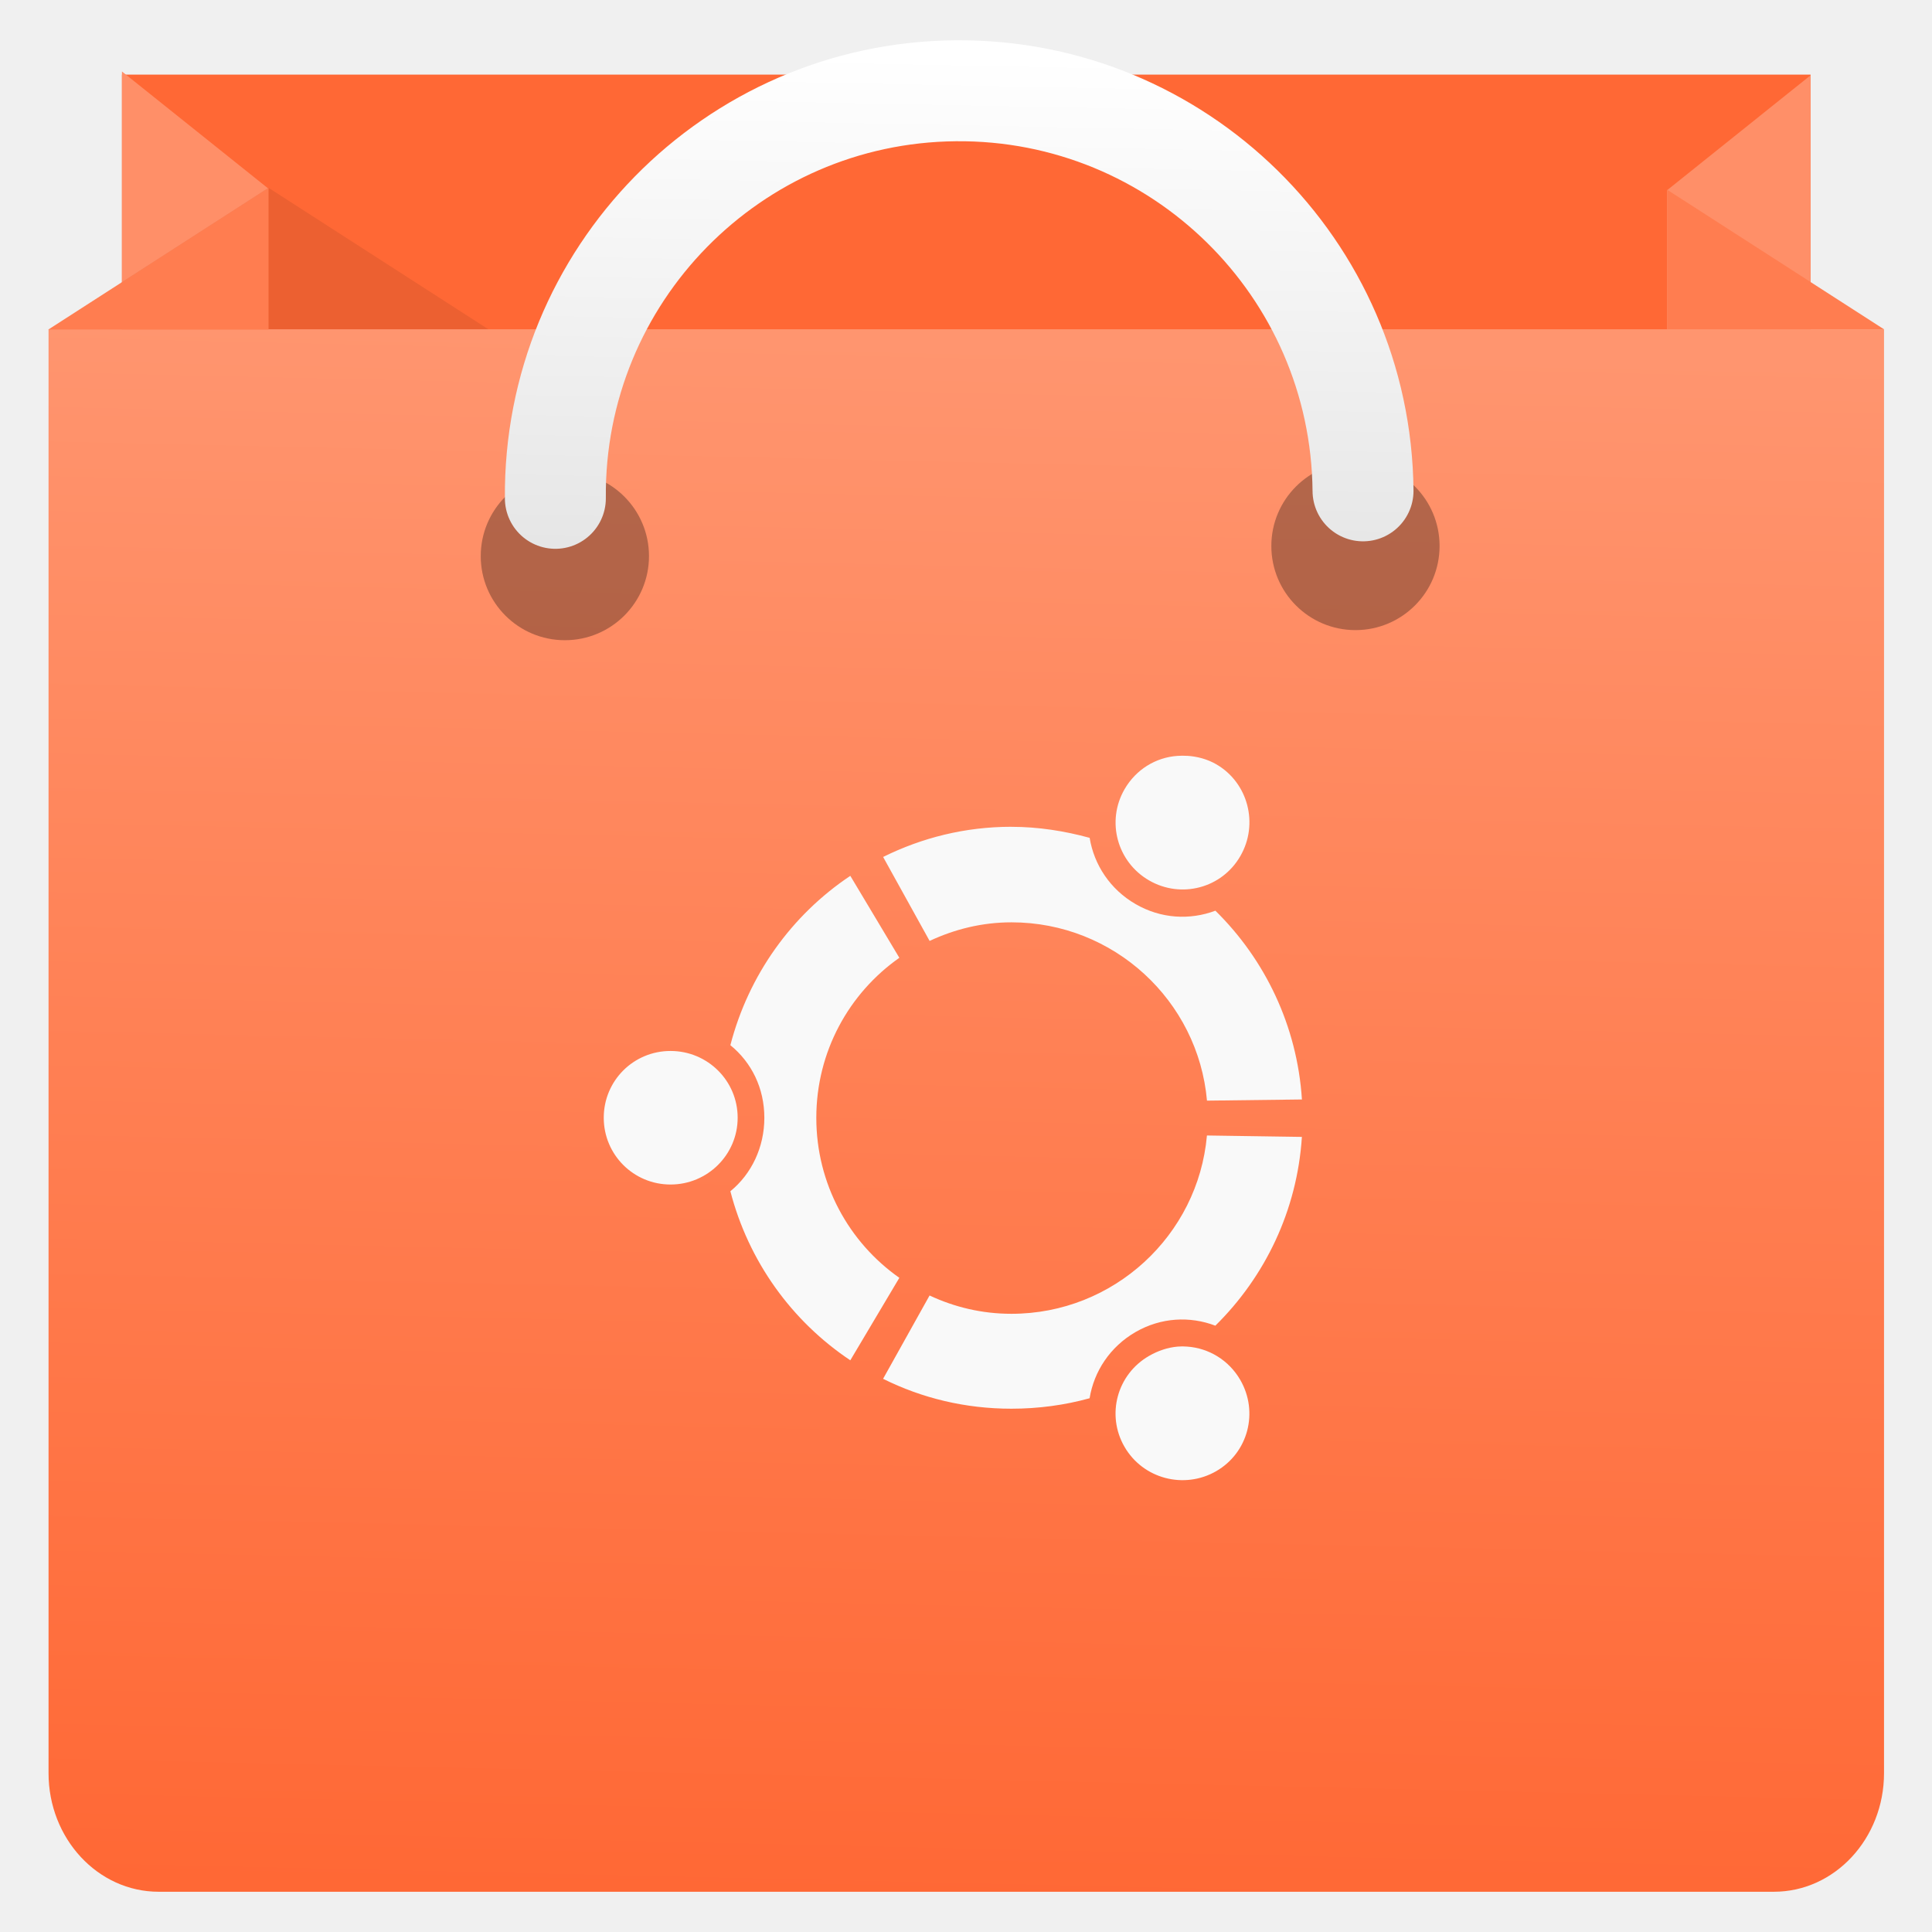
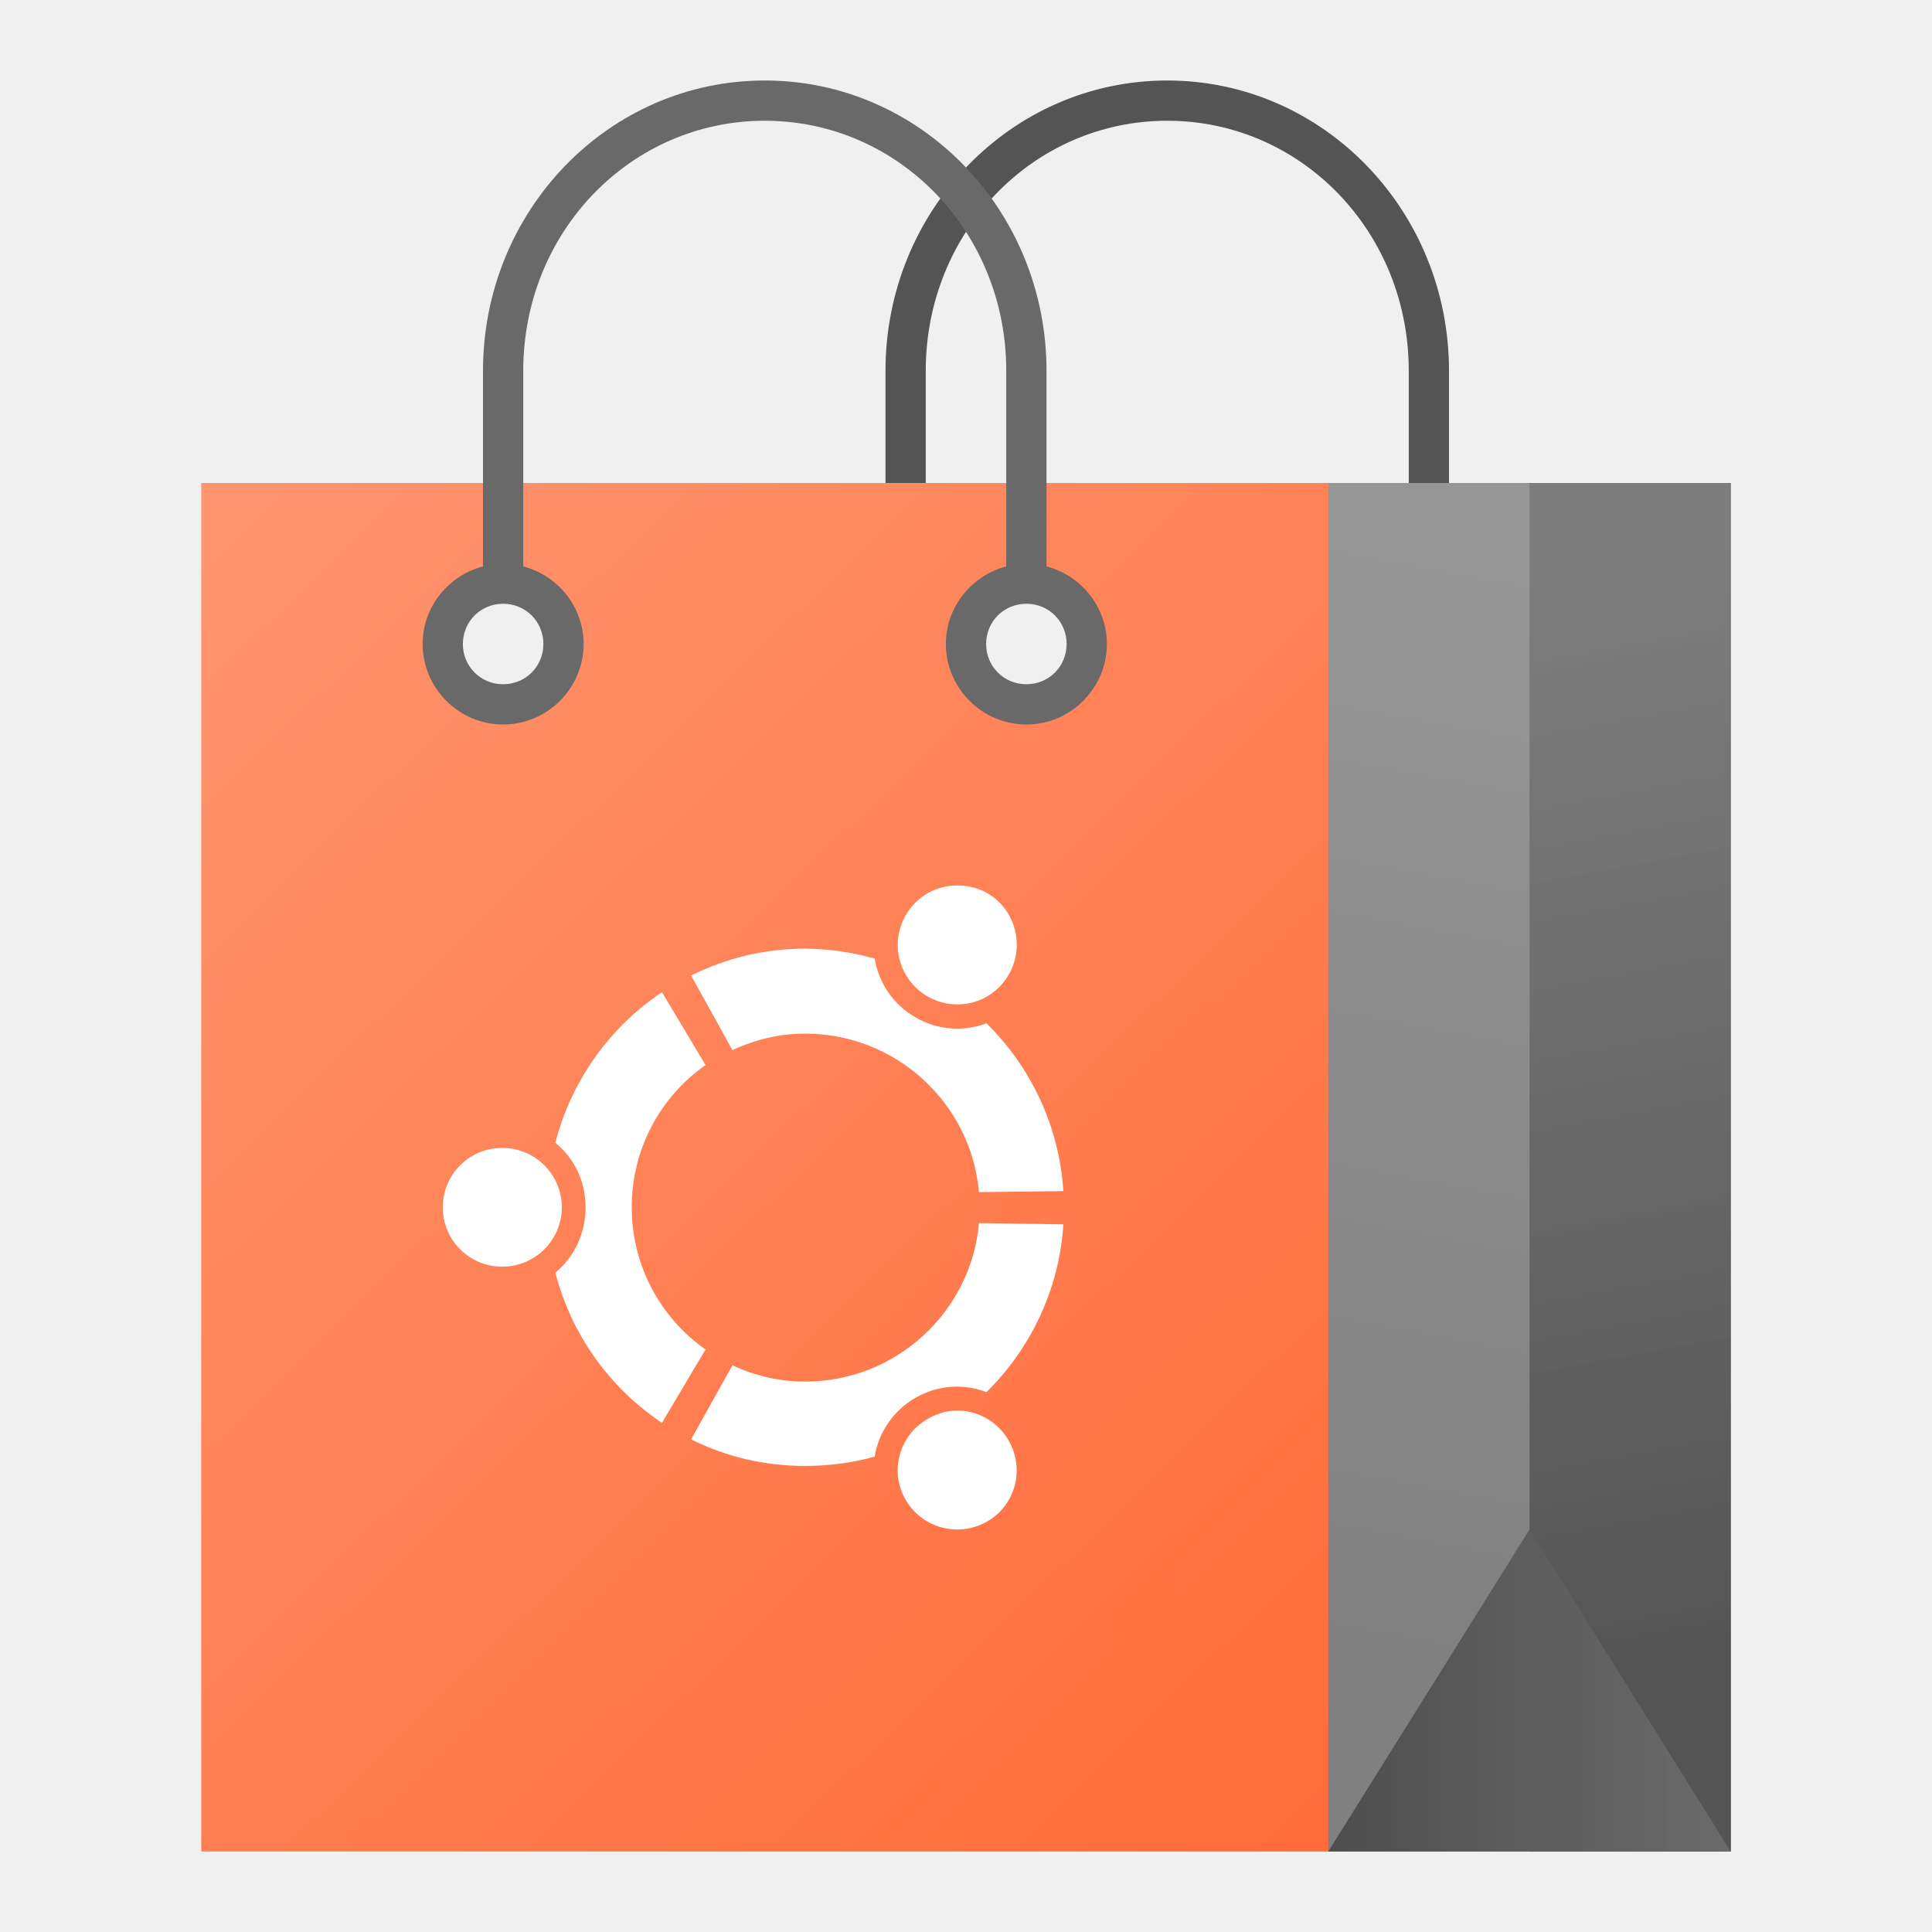
- <svg xmlns="http://www.w3.org/2000/svg" xmlns:xlink="http://www.w3.org/1999/xlink" height="48" width="48">
-   <linearGradient id="a" gradientUnits="userSpaceOnUse" x1="399.571" x2="399.571" xlink:href="#b" y1="545.798" y2="517.798" />
+ <svg xmlns="http://www.w3.org/2000/svg" xmlns:xlink="http://www.w3.org/1999/xlink" version="1.1" viewBox="0 0 48 48">
+   <defs>
+     <linearGradient id="linearGradient1301" x1="32" x2="37" y1="38.953" y2="12" gradientTransform="translate(1,2)" gradientUnits="userSpaceOnUse">
+       <stop stop-color="#808080" offset="0" />
+       <stop stop-color="#969696" offset="1" />
+     </linearGradient>
+     <linearGradient id="linearGradient1279" x1="42" x2="37" y1="39.021" y2="12" gradientTransform="translate(1,2)" gradientUnits="userSpaceOnUse">
+       <stop stop-color="#545454" offset="0" />
+       <stop stop-color="#7c7c7c" stop-opacity=".937" offset="1" />
+     </linearGradient>
+     <linearGradient id="linearGradient1277" x1="32" x2="42" y1="40" y2="40" gradientTransform="translate(1,2)" gradientUnits="userSpaceOnUse">
+       <stop stop-color="#4d4d4d" offset="0" />
+       <stop stop-color="#6c6c6c" stop-opacity=".937" offset="1" />
+     </linearGradient>
+     <linearGradient id="linearGradient1075" x1="38" x2="5" y1="46" y2="12" gradientUnits="userSpaceOnUse">
+       <stop stop-color="#ff6835" offset="0" />
+       <stop stop-color="#ff956f" offset="1" />
+     </linearGradient>
+   </defs>
+   <linearGradient id="a" x1="399.571" x2="399.571" y1="545.798" y2="517.798" gradientUnits="userSpaceOnUse" xlink:href="#b" />
  <linearGradient id="b">
-     <stop offset="0" stop-color="#3889e9" />
-     <stop offset="1" stop-color="#5ea5fb" />
+     <stop stop-color="#3889e9" offset="0" />
+     <stop stop-color="#5ea5fb" offset="1" />
  </linearGradient>
-   <linearGradient id="c" gradientUnits="userSpaceOnUse" x1="24.01" x2="24.888" y1="47.212" y2="8.498">
-     <stop offset="0" stop-color="#ff6835" />
-     <stop offset="1" stop-color="#ff956f" />
-   </linearGradient>
-   <linearGradient id="d" gradientUnits="userSpaceOnUse" x1="23.945" x2="24.192" y1="13.74" y2="1.388">
-     <stop offset="0" stop-color="#e6e6e6" />
-     <stop offset="1" stop-color="#fff" />
-   </linearGradient>
-   <linearGradient id="e" gradientUnits="userSpaceOnUse" x1="-116.961" x2="-116.961" xlink:href="#b" y1="-19.396" y2="-67.396" />
-   <linearGradient id="f" gradientUnits="userSpaceOnUse" x1="-35.683" x2="-35.683" xlink:href="#b" y1="42.153" y2="-3.696" />
-   <circle cx="400.571" cy="531.798" fill="url(#a)" r="0" transform="matrix(1.55587 0 0 1.55587 -655.7993 -800.7136)" />
-   <path d="m3.03 1.854h41.954v9.12h-41.954z" fill="#ececec" />
-   <path d="m3.03 1.854h41.954v9.12h-41.954z" fill="#ff6835" />
-   <path d="m12 8-8-8v20h8z" fill="#ff8f68" transform="matrix(.4535983 0 0 .3628643 1.215383 1.775958)" />
-   <path d="m12 8-8-8v20h8z" fill="#ff8f68" transform="matrix(-.4459401 0 0 .3571429 46.76901 1.869274)" />
-   <path d="m6.672 4.666-3.643 2.344v2.355l2.5 1.609h10.945z" fill-opacity=".078" />
-   <path d="m46.808 44.052c0 1.628-1.225 2.948-2.736 2.948h-40.13c-1.511 0-2.736-1.32-2.736-2.948v-35.872h45.602z" fill="url(#c)" />
-   <path d="m12 8v12h-12z" fill="#ff7d50" transform="matrix(-.448834 0 0 .2888755 46.80641 2.402993)" />
-   <path d="m1.2 8.188 5.472-3.522v3.522z" fill="#ff7d50" />
-   <circle cx="33.676" cy="13.565" opacity=".3" r="2.09" />
-   <circle cx="14.034" cy="13.816" opacity=".3" r="2.09" />
-   <path d="m13.798 12.381c-.051-5.541 4.399-10.075 9.94-10.126 5.541-.051 10.075 4.399 10.126 9.94" style="clip-rule:evenodd;fill:none;stroke-width:2.508;stroke-linecap:round;stroke-miterlimit:10;stroke:url(#d)" />
-   <circle cx="-34.046" cy="19.229" fill="url(#f)" r="0" />
-   <circle cx="-115.247" cy="-43.396" fill="url(#e)" r="0" />
-   <path d="m29.494 18.779c-.082-.006-.163-.004-.243.001-.533.038-1.026.333-1.313.83-.458.795-.184 1.806.613 2.265.795.458 1.807.192 2.265-.606.46-.793.196-1.822-.599-2.281-.224-.129-.476-.195-.723-.21zm-4.364 1.762c-1.15 0-2.225.272-3.189.75l1.155 2.086c.622-.291 1.304-.462 2.034-.462 2.541 0 4.638 1.944 4.857 4.43l2.359-.029c-.118-1.832-.919-3.48-2.15-4.69-.634.238-1.353.201-1.984-.165-.631-.365-1.03-.975-1.14-1.645-.616-.169-1.273-.274-1.942-.274zm-4.004 1.219c-1.457.972-2.529 2.465-2.98 4.207.527.429.844 1.069.844 1.804-0.0.729-.316 1.394-.844 1.825.451 1.741 1.523 3.228 2.98 4.2l1.218-2.049c-1.25-.878-2.063-2.331-2.063-3.975 0-1.646.813-3.097 2.063-3.976zm-4.467 4.351c-.92 0-1.659.739-1.659 1.659-0.0.917.739 1.659 1.659 1.659.921 0 1.668-.743 1.668-1.659-0-.92-.747-1.659-1.668-1.659zm13.327 2.1c-.219 2.482-2.316 4.43-4.857 4.43-.731-0-1.412-.164-2.034-.455l-1.155 2.07c.964.48 2.039.743 3.189.743.669 0 1.326-.089 1.942-.26.109-.669.508-1.278 1.14-1.644.633-.365 1.351-.4 1.984-.159 1.23-1.212 2.032-2.856 2.15-4.69zm-.729 5.245c-.241.021-.484.101-.707.23-.797.456-1.071 1.465-.613 2.258.46.798 1.483 1.065 2.279.607.796-.459 1.058-1.471.599-2.266-.287-.497-.788-.792-1.32-.829-.08-.007-.157-.007-.237 0z" fill="#f9f9f9" />
+   <linearGradient id="e" x1="-116.961" x2="-116.961" y1="-19.396" y2="-67.396" gradientUnits="userSpaceOnUse" xlink:href="#b" />
+   <linearGradient id="f" x1="-35.683" x2="-35.683" y1="42.153" y2="-3.696" gradientUnits="userSpaceOnUse" xlink:href="#b" />
+   <g>
+     <circle transform="matrix(1.55587 0 0 1.55587 -655.7993 -800.7136)" cx="400.571" cy="531.798" r="0" fill="url(#a)" />
+     <circle cx="-34.046" cy="19.229" r="0" fill="url(#f)" />
+     <circle cx="-115.247" cy="-43.396" r="0" fill="url(#e)" />
+     <path d="M 29,2 C 25.122,2 22,5.233 22,9.211 V 14.5 h 1 V 9.211 C 23,5.753 25.676,3 29,3 c 3.324,0 6,2.753 6,6.211 V 14.5 h 1 V 9.211 C 36,5.233 32.878,2 29,2 Z" color="#000000" color-rendering="auto" dominant-baseline="auto" fill="#545454" image-rendering="auto" shape-rendering="auto" solid-color="#000000" style="font-feature-settings:normal;font-variant-alternates:normal;font-variant-caps:normal;font-variant-ligatures:normal;font-variant-numeric:normal;font-variant-position:normal;isolation:auto;mix-blend-mode:normal;paint-order:fill markers stroke;shape-padding:0;text-decoration-color:#000000;text-decoration-line:none;text-decoration-style:solid;text-indent:0;text-orientation:mixed;text-transform:none;white-space:normal" />
+     <path d="m5 12v34h38v-34zm7.5 2.5c0.828 0 1.5 0.672 1.5 1.5s-0.672 1.5-1.5 1.5-1.5-0.672-1.5-1.5 0.672-1.5 1.5-1.5zm13 0c0.828 0 1.5 0.672 1.5 1.5s-0.672 1.5-1.5 1.5-1.5-0.672-1.5-1.5 0.672-1.5 1.5-1.5z" color="#000000" color-rendering="auto" dominant-baseline="auto" fill="url(#linearGradient1075)" image-rendering="auto" shape-rendering="auto" solid-color="#000000" style="font-feature-settings:normal;font-variant-alternates:normal;font-variant-caps:normal;font-variant-ligatures:normal;font-variant-numeric:normal;font-variant-position:normal;isolation:auto;mix-blend-mode:normal;paint-order:fill markers stroke;shape-padding:0;text-decoration-color:#000000;text-decoration-line:none;text-decoration-style:solid;text-indent:0;text-orientation:mixed;text-transform:none;white-space:normal" />
+     <path d="m33 12v34h10v-34z" color="#000000" color-rendering="auto" dominant-baseline="auto" fill="url(#linearGradient1301)" image-rendering="auto" shape-rendering="auto" solid-color="#000000" style="font-feature-settings:normal;font-variant-alternates:normal;font-variant-caps:normal;font-variant-ligatures:normal;font-variant-numeric:normal;font-variant-position:normal;isolation:auto;mix-blend-mode:normal;paint-order:fill markers stroke;shape-padding:0;text-decoration-color:#000000;text-decoration-line:none;text-decoration-style:solid;text-indent:0;text-orientation:mixed;text-transform:none;white-space:normal" />
+     <path d="m38 12v34h5v-34z" color="#000000" color-rendering="auto" dominant-baseline="auto" fill="url(#linearGradient1279)" image-rendering="auto" shape-rendering="auto" solid-color="#000000" style="font-feature-settings:normal;font-variant-alternates:normal;font-variant-caps:normal;font-variant-ligatures:normal;font-variant-numeric:normal;font-variant-position:normal;isolation:auto;mix-blend-mode:normal;paint-order:fill markers stroke;shape-padding:0;text-decoration-color:#000000;text-decoration-line:none;text-decoration-style:solid;text-indent:0;text-orientation:mixed;text-transform:none;white-space:normal" />
+     <path d="m38 38 5 8h-10z" fill="url(#linearGradient1277)" style="paint-order:fill markers stroke" />
+     <path d="m19 2c-3.878 0-7 3.233-7 7.211v4.861c-0.858 0.225-1.5 1.002-1.5 1.928 0 1.099 0.901 2 2 2s2-0.901 2-2c0-0.925-0.642-1.703-1.5-1.928v-4.861c0-3.458 2.676-6.211 6-6.211s6 2.753 6 6.211v4.861c-0.858 0.225-1.5 1.002-1.5 1.928 0 1.099 0.901 2 2 2s2-0.901 2-2c0-0.925-0.642-1.703-1.5-1.928v-4.861c0-3.978-3.122-7.211-7-7.211zm-6.5 13c0.558 0 1 0.442 1 1s-0.442 1-1 1-1-0.442-1-1 0.442-1 1-1zm13 0c0.558 0 1 0.442 1 1s-0.442 1-1 1-1-0.442-1-1 0.442-1 1-1z" color="#000000" color-rendering="auto" dominant-baseline="auto" fill="#696969" image-rendering="auto" shape-rendering="auto" solid-color="#000000" style="font-feature-settings:normal;font-variant-alternates:normal;font-variant-caps:normal;font-variant-ligatures:normal;font-variant-numeric:normal;font-variant-position:normal;isolation:auto;mix-blend-mode:normal;paint-order:fill markers stroke;shape-padding:0;text-decoration-color:#000000;text-decoration-line:none;text-decoration-style:solid;text-indent:0;text-orientation:mixed;text-transform:none;white-space:normal" />
+     <path d="m23.884 22.003c-0.073-0.005-0.145-0.004-0.216 6.9955e-4 -0.474 0.033-0.912 0.296-1.167 0.738-0.407 0.707-0.163 1.605 0.545 2.014 0.707 0.407 1.606 0.17 2.014-0.539 0.409-0.705 0.175-1.619-0.532-2.027-0.199-0.115-0.423-0.173-0.642-0.187zm-3.879 1.566c-1.022 0-1.977 0.241-2.835 0.667l1.027 1.854c0.553-0.258 1.159-0.41 1.808-0.41 2.258 5.33e-6 4.122 1.728 4.317 3.938l2.097-0.026c-0.105-1.629-0.817-3.093-1.911-4.169-0.563 0.211-1.203 0.179-1.764-0.147-0.561-0.324-0.916-0.867-1.013-1.462-0.547-0.15-1.132-0.244-1.726-0.244zm-3.559 1.083c-1.295 0.864-2.248 2.191-2.649 3.74 0.469 0.381 0.751 0.951 0.751 1.603-8.9e-7 0.648-0.281 1.239-0.751 1.622 0.401 1.548 1.354 2.869 2.649 3.733l1.083-1.822c-1.111-0.781-1.834-2.072-1.834-3.534 1.78e-6 -1.463 0.723-2.753 1.834-3.534zm-3.97 3.868c-0.818 3.56e-6 -1.475 0.657-1.475 1.475-9.78e-6 0.815 0.657 1.475 1.475 1.475 0.819 8.8e-7 1.482-0.66 1.482-1.475-3.56e-6 -0.818-0.664-1.475-1.482-1.475zm11.846 1.867c-0.194 2.206-2.058 3.938-4.317 3.938-0.65-8.9e-7 -1.255-0.146-1.808-0.404l-1.027 1.84c0.857 0.427 1.813 0.66 2.835 0.66 0.594 8.9e-7 1.179-0.079 1.726-0.231 0.097-0.595 0.451-1.136 1.013-1.461 0.562-0.324 1.201-0.356 1.764-0.142 1.094-1.077 1.806-2.539 1.911-4.169zm-0.648 4.662c-0.214 0.018-0.43 0.089-0.629 0.205-0.708 0.406-0.952 1.302-0.545 2.007 0.409 0.709 1.319 0.947 2.026 0.54 0.708-0.408 0.941-1.308 0.532-2.015-0.255-0.442-0.7-0.704-1.174-0.737-0.071-0.006-0.14-0.006-0.211 4.45e-6z" fill="#ffffff" />
+   </g>
</svg>
